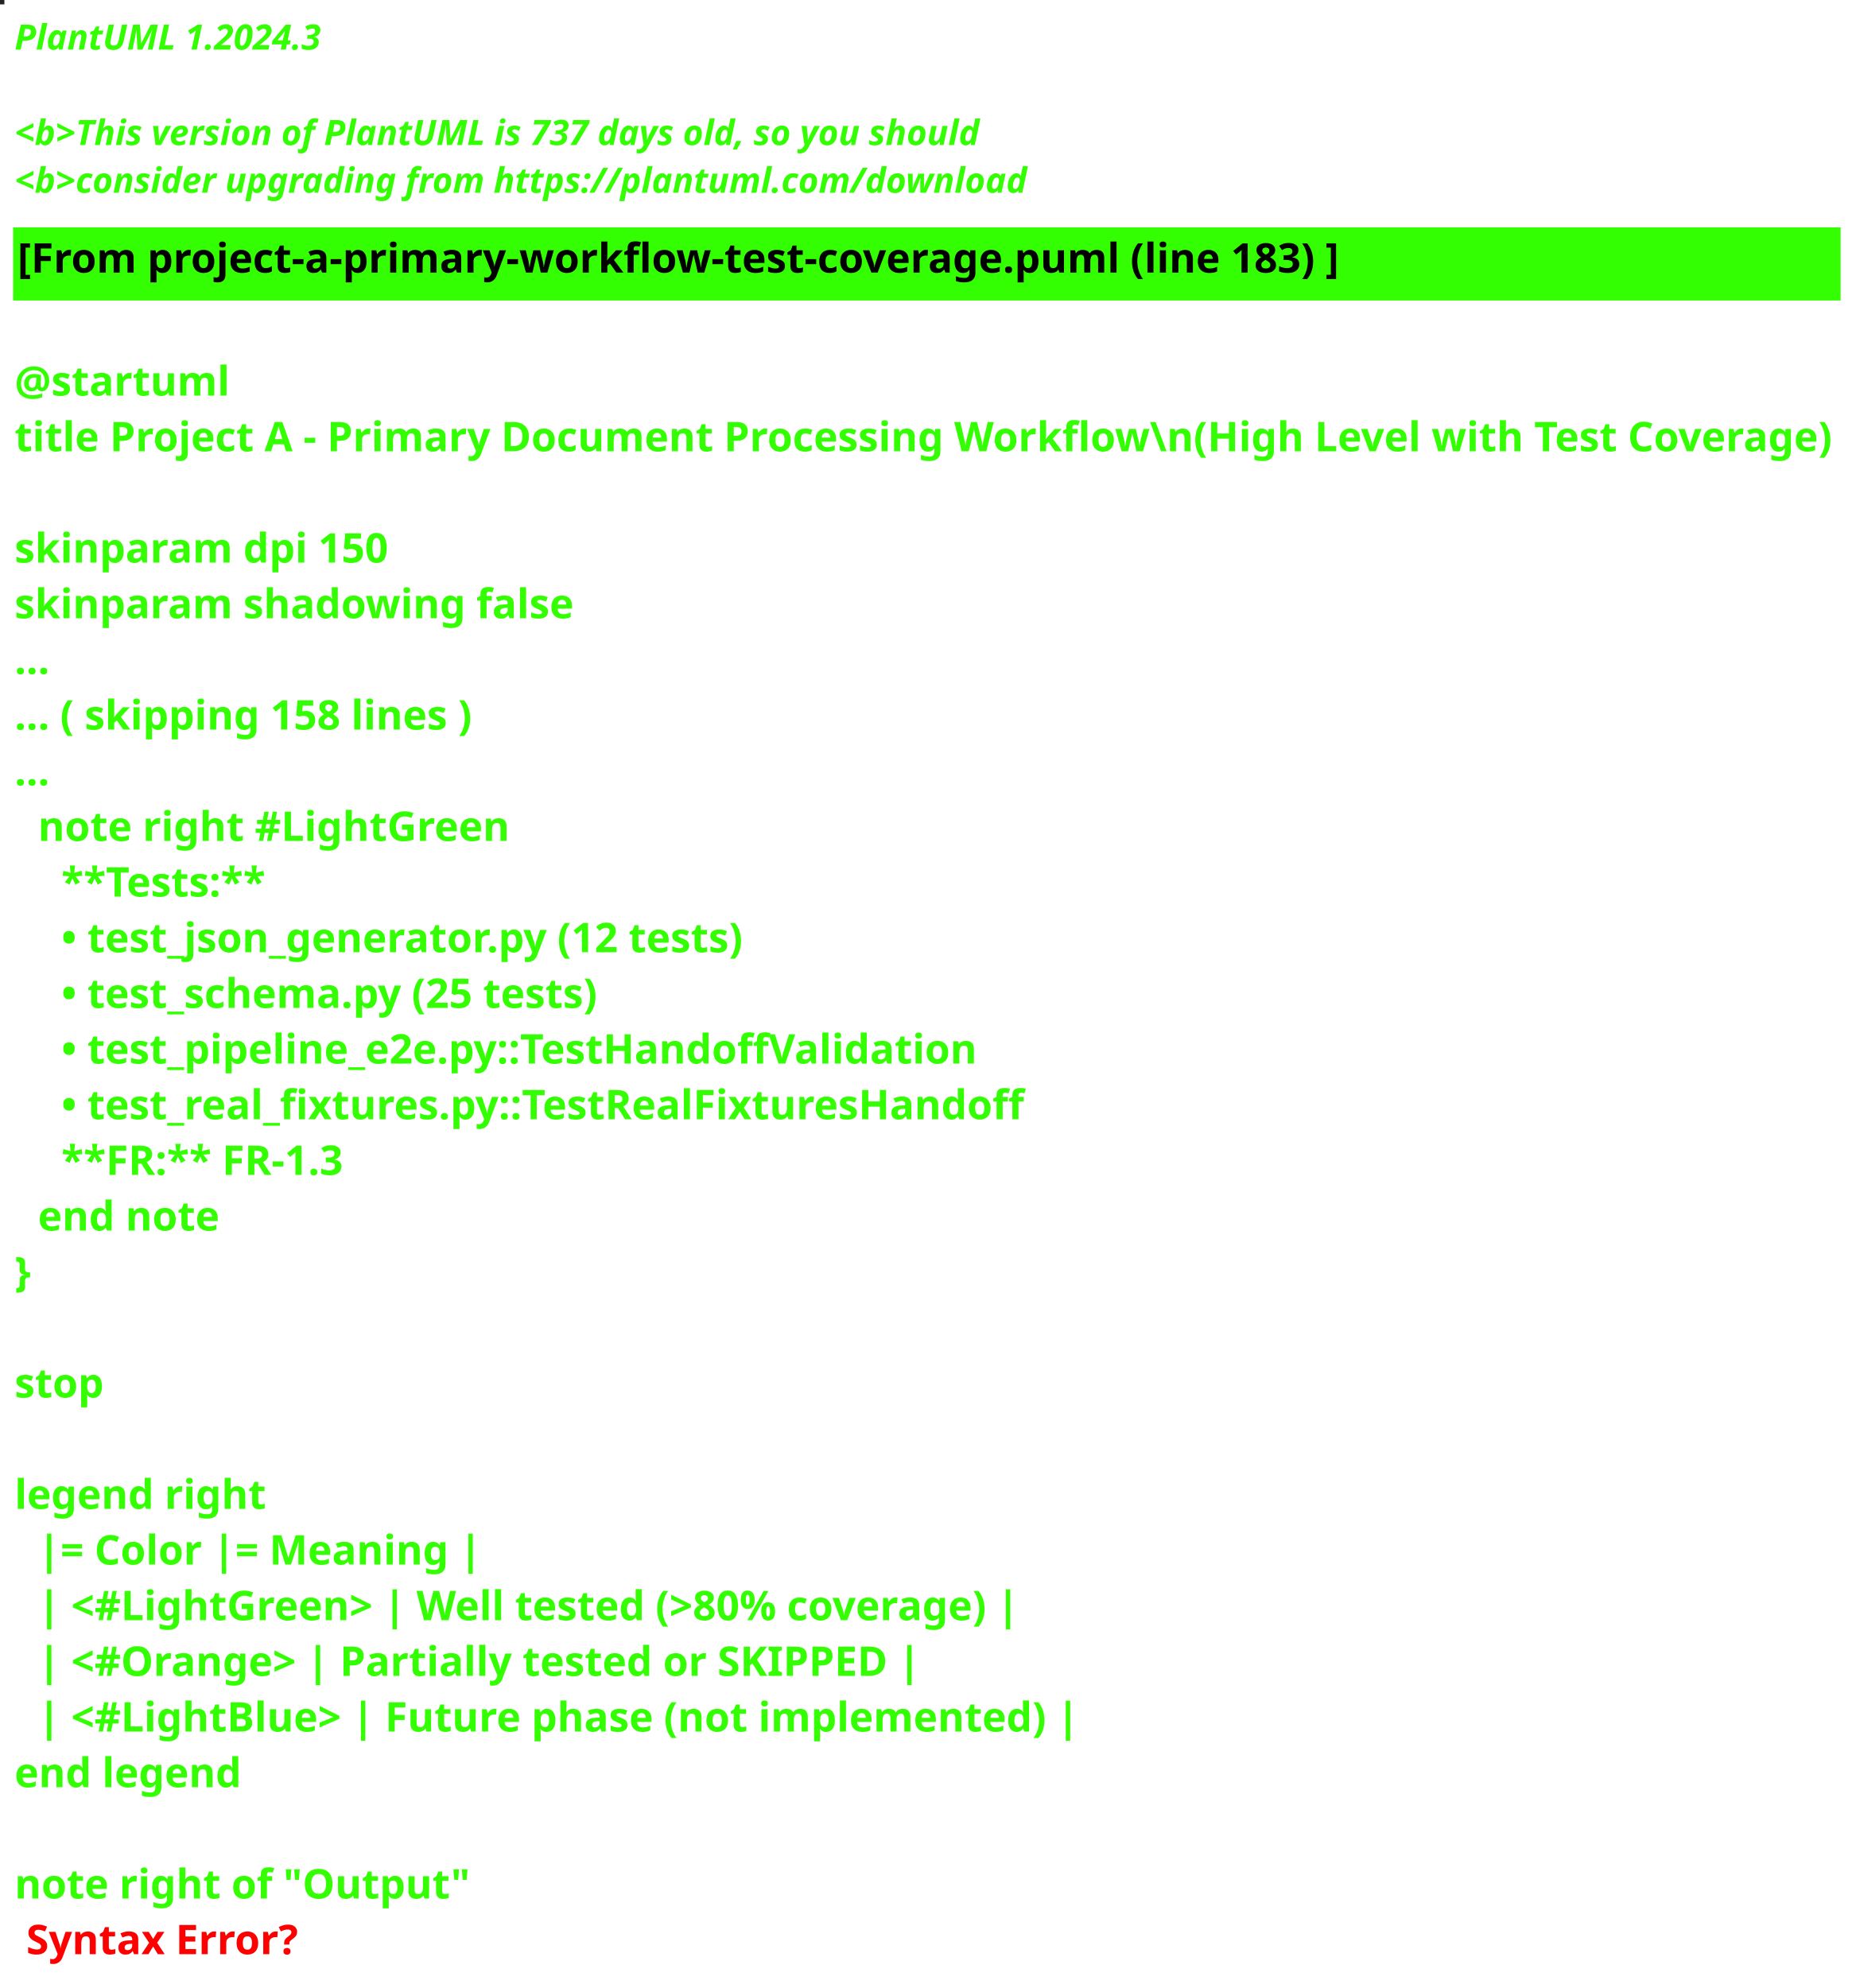
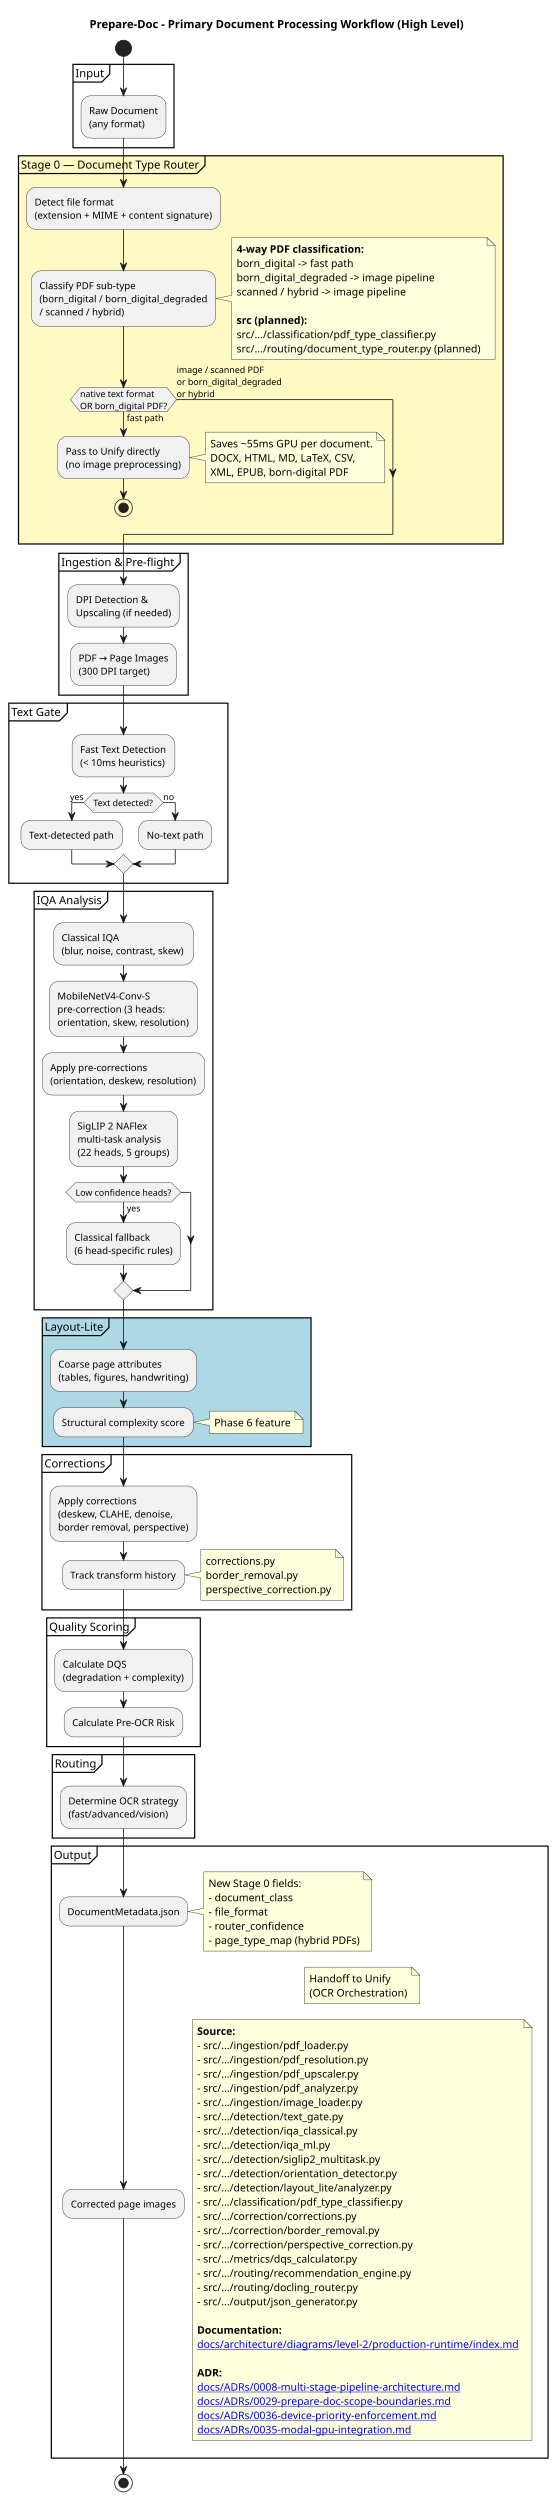
- <svg xmlns="http://www.w3.org/2000/svg" contentStyleType="text/css" height="681px" preserveAspectRatio="none" style="width:637px;height:681px;background:#000000;" version="1.1" viewBox="0 0 637 681" width="637px" zoomAndPan="magnify">
+ <svg xmlns="http://www.w3.org/2000/svg" xmlns:xlink="http://www.w3.org/1999/xlink" contentStyleType="text/css" height="4860.938px" preserveAspectRatio="none" style="width:1081px;height:4860px;background:#FFFFFF;" version="1.1" viewBox="0 0 1081 4860" width="1081.25px" zoomAndPan="magnify">
  <defs />
  <g>
-     <rect fill="#1F2524" height="1" style="stroke:#1F2524;stroke-width:1.0;" width="1" x="0" y="0" />
-     <text fill="#33FF02" font-family="sans-serif" font-size="12" font-style="italic" font-weight="bold" lengthAdjust="spacing" textLength="106" x="5" y="17">PlantUML 1.2024.3</text>
-     <text fill="#33FF02" font-family="sans-serif" font-size="12" font-style="italic" font-weight="bold" lengthAdjust="spacing" textLength="3" x="5" y="33.344"> </text>
-     <text fill="#33FF02" font-family="sans-serif" font-size="12" font-style="italic" font-weight="bold" lengthAdjust="spacing" textLength="331" x="5" y="49.688">&lt;b&gt;This version of PlantUML is 737 days old, so you should</text>
-     <text fill="#33FF02" font-family="sans-serif" font-size="12" font-style="italic" font-weight="bold" lengthAdjust="spacing" textLength="346" x="5" y="66.032">&lt;b&gt;consider upgrading from https://plantuml.com/download</text>
-     <rect fill="#33FF02" height="24.068" style="stroke:#33FF02;stroke-width:1.0;" width="625" x="5" y="78.376" />
-     <text fill="#000000" font-family="sans-serif" font-size="14" font-weight="bold" lengthAdjust="spacing" textLength="455" x="6" y="93.376">[From project-a-primary-workflow-test-coverage.puml (line 183) ]</text>
-     <text fill="#33FF02" font-family="sans-serif" font-size="14" font-weight="bold" lengthAdjust="spacing" textLength="4" x="5" y="116.444"> </text>
-     <text fill="#33FF02" font-family="sans-serif" font-size="14" font-weight="bold" lengthAdjust="spacing" textLength="73" x="5" y="135.512">@startuml</text>
-     <text fill="#33FF02" font-family="sans-serif" font-size="14" font-weight="bold" lengthAdjust="spacing" textLength="625" x="5" y="154.58">title Project A - Primary Document Processing Workflow\n(High Level with Test Coverage)</text>
-     <text fill="#33FF02" font-family="sans-serif" font-size="14" font-weight="bold" lengthAdjust="spacing" textLength="4" x="5" y="173.648"> </text>
-     <text fill="#33FF02" font-family="sans-serif" font-size="14" font-weight="bold" lengthAdjust="spacing" textLength="128" x="5" y="192.716">skinparam dpi 150</text>
-     <text fill="#33FF02" font-family="sans-serif" font-size="14" font-weight="bold" lengthAdjust="spacing" textLength="190" x="5" y="211.784">skinparam shadowing false</text>
-     <text fill="#33FF02" font-family="sans-serif" font-size="14" font-weight="bold" lengthAdjust="spacing" textLength="12" x="5" y="230.852">...</text>
-     <text fill="#33FF02" font-family="sans-serif" font-size="14" font-weight="bold" lengthAdjust="spacing" textLength="158" x="5" y="249.92">... ( skipping 158 lines )</text>
-     <text fill="#33FF02" font-family="sans-serif" font-size="14" font-weight="bold" lengthAdjust="spacing" textLength="12" x="5" y="268.988">...</text>
-     <text fill="#33FF02" font-family="sans-serif" font-size="14" font-weight="bold" lengthAdjust="spacing" textLength="160" x="13" y="288.056">note right #LightGreen</text>
-     <text fill="#33FF02" font-family="sans-serif" font-size="14" font-weight="bold" lengthAdjust="spacing" textLength="72" x="21" y="307.123">**Tests:**</text>
-     <text fill="#33FF02" font-family="sans-serif" font-size="14" font-weight="bold" lengthAdjust="spacing" textLength="235" x="21" y="326.192">• test_json_generator.py (12 tests)</text>
-     <text fill="#33FF02" font-family="sans-serif" font-size="14" font-weight="bold" lengthAdjust="spacing" textLength="184" x="21" y="345.259">• test_schema.py (25 tests)</text>
-     <text fill="#33FF02" font-family="sans-serif" font-size="14" font-weight="bold" lengthAdjust="spacing" textLength="311" x="21" y="364.327">• test_pipeline_e2e.py::TestHandoffValidation</text>
-     <text fill="#33FF02" font-family="sans-serif" font-size="14" font-weight="bold" lengthAdjust="spacing" textLength="326" x="21" y="383.395">• test_real_fixtures.py::TestRealFixturesHandoff</text>
-     <text fill="#33FF02" font-family="sans-serif" font-size="14" font-weight="bold" lengthAdjust="spacing" textLength="99" x="21" y="402.463">**FR:** FR-1.3</text>
-     <text fill="#33FF02" font-family="sans-serif" font-size="14" font-weight="bold" lengthAdjust="spacing" textLength="62" x="13" y="421.531">end note</text>
-     <text fill="#33FF02" font-family="sans-serif" font-size="14" font-weight="bold" lengthAdjust="spacing" textLength="6" x="5" y="440.599">}</text>
-     <text fill="#33FF02" font-family="sans-serif" font-size="14" font-weight="bold" lengthAdjust="spacing" textLength="4" x="5" y="459.667"> </text>
-     <text fill="#33FF02" font-family="sans-serif" font-size="14" font-weight="bold" lengthAdjust="spacing" textLength="31" x="5" y="478.735">stop</text>
-     <text fill="#33FF02" font-family="sans-serif" font-size="14" font-weight="bold" lengthAdjust="spacing" textLength="4" x="5" y="497.803"> </text>
-     <text fill="#33FF02" font-family="sans-serif" font-size="14" font-weight="bold" lengthAdjust="spacing" textLength="85" x="5" y="516.871">legend right</text>
-     <text fill="#33FF02" font-family="sans-serif" font-size="14" font-weight="bold" lengthAdjust="spacing" textLength="153" x="13" y="535.938">|= Color |= Meaning |</text>
-     <text fill="#33FF02" font-family="sans-serif" font-size="14" font-weight="bold" lengthAdjust="spacing" textLength="338" x="13" y="555.006">| &lt;#LightGreen&gt; | Well tested (&gt;80% coverage) |</text>
-     <text fill="#33FF02" font-family="sans-serif" font-size="14" font-weight="bold" lengthAdjust="spacing" textLength="302" x="13" y="574.074">| &lt;#Orange&gt; | Partially tested or SKIPPED |</text>
-     <text fill="#33FF02" font-family="sans-serif" font-size="14" font-weight="bold" lengthAdjust="spacing" textLength="357" x="13" y="593.142">| &lt;#LightBlue&gt; | Future phase (not implemented) |</text>
-     <text fill="#33FF02" font-family="sans-serif" font-size="14" font-weight="bold" lengthAdjust="spacing" textLength="77" x="5" y="612.21">end legend</text>
-     <text fill="#33FF02" font-family="sans-serif" font-size="14" font-weight="bold" lengthAdjust="spacing" textLength="4" x="5" y="631.278"> </text>
-     <text fill="#33FF02" font-family="sans-serif" font-size="14" font-weight="bold" lengthAdjust="spacing" text-decoration="wavy underline" textLength="156" x="5" y="650.346">note right of "Output"</text>
-     <text fill="#FF0000" font-family="sans-serif" font-size="14" font-weight="bold" lengthAdjust="spacing" textLength="93" x="9" y="669.414">Syntax Error?</text>
+     <text fill="#000000" font-family="sans-serif" font-size="21.875" font-weight="bold" lengthAdjust="spacing" textLength="729.813" x="174.046" y="54.634">Prepare-Doc - Primary Document Processing Workflow (High Level)</text>
+     <ellipse cx="240.092" cy="93.856" fill="#222222" rx="15.625" ry="15.625" style="stroke:#222222;stroke-width:1.562;" />
+     <rect fill="none" height="162.119" style="stroke:#000000;stroke-width:2.344;" width="196.376" x="141.904" y="125.106" />
+     <path d="M213.332,125.106 L213.332,143.962 L197.707,159.587 L141.904,159.587 " fill="none" style="stroke:#000000;stroke-width:2.344;" />
+     <text fill="#000000" font-family="sans-serif" font-size="21.875" lengthAdjust="spacing" textLength="55.803" x="146.591" y="150.053">Input</text>
+     <rect fill="#F1F1F1" height="82.325" rx="19.531" ry="19.531" style="stroke:#181818;stroke-width:0.781;" width="165.126" x="157.529" y="186.15" />
+     <text fill="#000000" font-family="sans-serif" font-size="18.75" lengthAdjust="spacing" textLength="133.876" x="173.154" y="221.819">Raw Document</text>
+     <text fill="#000000" font-family="sans-serif" font-size="18.75" lengthAdjust="spacing" textLength="108.151" x="173.154" y="247.356">(any format)</text>
+     <rect fill="#FFF9C4" height="754.652" style="stroke:#000000;stroke-width:2.344;" width="942.14" x="35.938" y="302.85" />
+     <path d="M398.521,302.85 L398.521,321.706 L382.896,337.331 L35.938,337.331 " fill="none" style="stroke:#000000;stroke-width:2.344;" />
+     <text fill="#000000" font-family="sans-serif" font-size="21.875" lengthAdjust="spacing" textLength="346.958" x="40.625" y="327.797">Stage 0 — Document Type Router</text>
+     <rect fill="#F1F1F1" height="82.325" rx="19.531" ry="19.531" style="stroke:#181818;stroke-width:0.781;" width="377.059" x="51.562" y="363.894" />
+     <text fill="#000000" font-family="sans-serif" font-size="18.75" lengthAdjust="spacing" textLength="154.182" x="67.188" y="399.563">Detect file format</text>
+     <text fill="#000000" font-family="sans-serif" font-size="18.75" lengthAdjust="spacing" textLength="345.809" x="67.188" y="425.1">(extension + MIME + content signature)</text>
+     <path d="M450.468,461.844 L450.468,574.069 L419.218,580.319 L450.468,586.569 L450.468,698.794 A0,0 0 0 0 450.468,698.794 L962.453,698.794 A0,0 0 0 0 962.453,698.794 L962.453,477.469 L946.828,461.844 L450.468,461.844 A0,0 0 0 0 450.468,461.844 " fill="#FEFFDD" style="stroke:#181818;stroke-width:0.781;" />
+     <path d="M946.828,461.844 L946.828,477.469 L962.453,477.469 L946.828,461.844 " fill="#FEFFDD" style="stroke:#181818;stroke-width:0.781;" />
+     <text fill="#000000" font-family="sans-serif" font-size="20.312" font-weight="bold" lengthAdjust="spacing" textLength="247.65" x="459.843" y="491.371">4-way PDF classification:</text>
+     <text fill="#000000" font-family="sans-serif" font-size="20.312" lengthAdjust="spacing" textLength="227.399" x="459.843" y="519.036">born_digital -&gt; fast path</text>
+     <text fill="#000000" font-family="sans-serif" font-size="20.312" lengthAdjust="spacing" textLength="385.613" x="459.843" y="546.702">born_digital_degraded -&gt; image pipeline</text>
+     <text fill="#000000" font-family="sans-serif" font-size="20.312" lengthAdjust="spacing" textLength="329.327" x="459.843" y="574.368">scanned / hybrid -&gt; image pipeline</text>
+     <text fill="#000000" font-family="sans-serif" font-size="20.312" lengthAdjust="spacing" textLength="5.281" x="459.843" y="602.033"> </text>
+     <text fill="#000000" font-family="sans-serif" font-size="20.312" font-weight="bold" lengthAdjust="spacing" textLength="137.475" x="459.843" y="629.699">src (planned):</text>
+     <text fill="#000000" font-family="sans-serif" font-size="20.312" lengthAdjust="spacing" textLength="391.849" x="459.843" y="657.365">src/.../classification/pdf_type_classifier.py</text>
+     <text fill="#000000" font-family="sans-serif" font-size="20.312" lengthAdjust="spacing" textLength="479.172" x="459.843" y="685.03">src/.../routing/document_type_router.py (planned)</text>
+     <rect fill="#F1F1F1" height="107.863" rx="19.531" ry="19.531" style="stroke:#181818;stroke-width:0.781;" width="358.252" x="60.966" y="526.388" />
+     <text fill="#000000" font-family="sans-serif" font-size="18.75" lengthAdjust="spacing" textLength="187.108" x="76.591" y="562.057">Classify PDF sub-type</text>
+     <text fill="#000000" font-family="sans-serif" font-size="18.75" lengthAdjust="spacing" textLength="327.002" x="76.591" y="587.594">(born_digital / born_digital_degraded</text>
+     <text fill="#000000" font-family="sans-serif" font-size="18.75" lengthAdjust="spacing" textLength="164.776" x="76.591" y="613.132">/ scanned / hybrid)</text>
+     <path d="M399.411,840.13 L399.411,883.191 L368.161,889.441 L399.411,895.691 L399.411,938.752 A0,0 0 0 0 399.411,938.752 L748.104,938.752 A0,0 0 0 0 748.104,938.752 L748.104,855.755 L732.479,840.13 L399.411,840.13 A0,0 0 0 0 399.411,840.13 " fill="#FEFFDD" style="stroke:#181818;stroke-width:0.781;" />
+     <path d="M732.479,840.13 L732.479,855.755 L748.104,855.755 L732.479,840.13 " fill="#FEFFDD" style="stroke:#181818;stroke-width:0.781;" />
+     <text fill="#000000" font-family="sans-serif" font-size="20.312" lengthAdjust="spacing" textLength="315.88" x="408.786" y="869.656">Saves ~55ms GPU per document.</text>
+     <text fill="#000000" font-family="sans-serif" font-size="20.312" lengthAdjust="spacing" textLength="285.31" x="408.786" y="897.322">DOCX, HTML, MD, LaTeX, CSV,</text>
+     <text fill="#000000" font-family="sans-serif" font-size="20.312" lengthAdjust="spacing" textLength="268.694" x="408.786" y="924.988">XML, EPUB, born-digital PDF</text>
+     <rect fill="#F1F1F1" height="82.325" rx="19.531" ry="19.531" style="stroke:#181818;stroke-width:0.781;" width="256.139" x="112.022" y="848.278" />
+     <text fill="#000000" font-family="sans-serif" font-size="18.75" lengthAdjust="spacing" textLength="183.564" x="127.647" y="883.947">Pass to Unify directly</text>
+     <text fill="#000000" font-family="sans-serif" font-size="18.75" lengthAdjust="spacing" textLength="224.889" x="127.647" y="909.485">(no image preprocessing)</text>
+     <ellipse cx="240.092" cy="987.189" fill="none" rx="17.188" ry="17.188" style="stroke:#222222;stroke-width:1.562;" />
+     <ellipse cx="240.092" cy="987.189" fill="#222222" rx="9.375" ry="9.375" style="stroke:#222222;stroke-width:1.562;" />
+     <polygon fill="#F1F1F1" points="155.599,753.482,324.585,753.482,343.335,776.891,324.585,800.3,155.599,800.3,136.849,776.891,155.599,753.482" style="stroke:#181818;stroke-width:0.781;" />
+     <text fill="#000000" font-family="sans-serif" font-size="17.188" lengthAdjust="spacing" textLength="71.499" x="246.342" y="818.673">fast path</text>
+     <text fill="#000000" font-family="sans-serif" font-size="17.188" lengthAdjust="spacing" textLength="144.786" x="155.599" y="771.855">native text format</text>
+     <text fill="#000000" font-family="sans-serif" font-size="17.188" lengthAdjust="spacing" textLength="168.986" x="155.599" y="795.264">OR born_digital PDF?</text>
+     <text fill="#000000" font-family="sans-serif" font-size="17.188" lengthAdjust="spacing" textLength="169.708" x="343.335" y="725.037">image / scanned PDF</text>
+     <text fill="#000000" font-family="sans-serif" font-size="17.188" lengthAdjust="spacing" textLength="204.616" x="343.335" y="748.446">or born_digital_degraded</text>
+     <text fill="#000000" font-family="sans-serif" font-size="17.188" lengthAdjust="spacing" textLength="74.026" x="343.335" y="771.855">or hybrid</text>
+     <rect fill="none" height="275.694" style="stroke:#000000;stroke-width:2.344;" width="251.465" x="114.359" y="1075.63" />
+     <path d="M350.199,1075.63 L350.199,1094.486 L334.574,1110.111 L114.359,1110.111 " fill="none" style="stroke:#000000;stroke-width:2.344;" />
+     <text fill="#000000" font-family="sans-serif" font-size="21.875" lengthAdjust="spacing" textLength="220.215" x="119.047" y="1100.577">Ingestion &amp; Pre-flight</text>
+     <rect fill="#F1F1F1" height="82.325" rx="19.531" ry="19.531" style="stroke:#181818;stroke-width:0.781;" width="216.445" x="131.869" y="1136.674" />
+     <text fill="#000000" font-family="sans-serif" font-size="18.75" lengthAdjust="spacing" textLength="140.007" x="147.494" y="1172.342">DPI Detection &amp;</text>
+     <text fill="#000000" font-family="sans-serif" font-size="18.75" lengthAdjust="spacing" textLength="185.195" x="147.494" y="1197.88">Upscaling (if needed)</text>
+     <rect fill="#F1F1F1" height="82.325" rx="19.531" ry="19.531" style="stroke:#181818;stroke-width:0.781;" width="205.812" x="137.186" y="1250.249" />
+     <text fill="#000000" font-family="sans-serif" font-size="18.75" lengthAdjust="spacing" textLength="174.562" x="152.811" y="1285.918">PDF → Page Images</text>
+     <text fill="#000000" font-family="sans-serif" font-size="18.75" lengthAdjust="spacing" textLength="138.47" x="152.811" y="1311.455">(300 DPI target)</text>
+     <rect fill="none" height="350.157" style="stroke:#000000;stroke-width:2.344;" width="425.821" x="17.188" y="1366.949" />
+     <path d="M130.9,1366.949 L130.9,1385.805 L115.275,1401.43 L17.188,1401.43 " fill="none" style="stroke:#000000;stroke-width:2.344;" />
+     <text fill="#000000" font-family="sans-serif" font-size="21.875" lengthAdjust="spacing" textLength="98.087" x="21.875" y="1391.896">Text Gate</text>
+     <rect fill="#F1F1F1" height="82.325" rx="19.531" ry="19.531" style="stroke:#181818;stroke-width:0.781;" width="199.832" x="140.176" y="1427.993" />
+     <text fill="#000000" font-family="sans-serif" font-size="18.75" lengthAdjust="spacing" textLength="168.582" x="155.801" y="1463.662">Fast Text Detection</text>
+     <text fill="#000000" font-family="sans-serif" font-size="18.75" lengthAdjust="spacing" textLength="164.589" x="155.801" y="1489.199">(&lt; 10ms heuristics)</text>
+     <polygon fill="#F1F1F1" points="181.414,1541.568,298.769,1541.568,317.519,1560.318,298.769,1579.068,181.414,1579.068,162.664,1560.318,181.414,1541.568" style="stroke:#181818;stroke-width:0.781;" />
+     <text fill="#000000" font-family="sans-serif" font-size="17.188" lengthAdjust="spacing" textLength="117.355" x="181.414" y="1566.987">Text detected?</text>
+     <text fill="#000000" font-family="sans-serif" font-size="17.188" lengthAdjust="spacing" textLength="26.692" x="135.972" y="1555.282">yes</text>
+     <text fill="#000000" font-family="sans-serif" font-size="17.188" lengthAdjust="spacing" textLength="21.02" x="317.519" y="1555.282">no</text>
+     <rect fill="#F1F1F1" height="56.788" rx="19.531" ry="19.531" style="stroke:#181818;stroke-width:0.781;" width="197.582" x="40.731" y="1594.693" />
+     <text fill="#000000" font-family="sans-serif" font-size="18.75" lengthAdjust="spacing" textLength="166.332" x="56.356" y="1630.362">Text-detected path</text>
+     <rect fill="#F1F1F1" height="56.788" rx="19.531" ry="19.531" style="stroke:#181818;stroke-width:0.781;" width="142.195" x="269.564" y="1594.693" />
+     <text fill="#000000" font-family="sans-serif" font-size="18.75" lengthAdjust="spacing" textLength="110.945" x="285.189" y="1630.362">No-text path</text>
+     <polygon fill="#F1F1F1" points="240.092,1660.856,258.842,1679.606,240.092,1698.356,221.342,1679.606,240.092,1660.856" style="stroke:#181818;stroke-width:0.781;" />
+     <rect fill="none" height="813.575" style="stroke:#000000;stroke-width:2.344;" width="347.483" x="66.35" y="1732.731" />
+     <path d="M209.309,1732.731 L209.309,1751.587 L193.684,1767.212 L66.35,1767.212 " fill="none" style="stroke:#000000;stroke-width:2.344;" />
+     <text fill="#000000" font-family="sans-serif" font-size="21.875" lengthAdjust="spacing" textLength="127.334" x="71.038" y="1757.678">IQA Analysis</text>
+     <rect fill="#F1F1F1" height="82.325" rx="19.531" ry="19.531" style="stroke:#181818;stroke-width:0.781;" width="272.245" x="103.969" y="1793.774" />
+     <text fill="#000000" font-family="sans-serif" font-size="18.75" lengthAdjust="spacing" textLength="112.22" x="119.594" y="1829.443">Classical IQA</text>
+     <text fill="#000000" font-family="sans-serif" font-size="18.75" lengthAdjust="spacing" textLength="240.995" x="119.594" y="1854.981">(blur, noise, contrast, skew)</text>
+     <rect fill="#F1F1F1" height="107.863" rx="19.531" ry="19.531" style="stroke:#181818;stroke-width:0.781;" width="288.502" x="95.841" y="1907.35" />
+     <text fill="#000000" font-family="sans-serif" font-size="18.75" lengthAdjust="spacing" textLength="180.376" x="111.466" y="1943.019">MobileNetV4-Conv-S</text>
+     <text fill="#000000" font-family="sans-serif" font-size="18.75" lengthAdjust="spacing" textLength="210.151" x="111.466" y="1968.556">pre-correction (3 heads:</text>
+     <text fill="#000000" font-family="sans-serif" font-size="18.75" lengthAdjust="spacing" textLength="257.252" x="111.466" y="1994.094">orientation, skew, resolution)</text>
+     <rect fill="#F1F1F1" height="82.325" rx="19.531" ry="19.531" style="stroke:#181818;stroke-width:0.781;" width="316.233" x="81.975" y="2046.463" />
+     <text fill="#000000" font-family="sans-serif" font-size="18.75" lengthAdjust="spacing" textLength="189.133" x="97.6" y="2082.132">Apply pre-corrections</text>
+     <text fill="#000000" font-family="sans-serif" font-size="18.75" lengthAdjust="spacing" textLength="284.983" x="97.6" y="2107.669">(orientation, deskew, resolution)</text>
+     <rect fill="#F1F1F1" height="107.863" rx="19.531" ry="19.531" style="stroke:#181818;stroke-width:0.781;" width="210.239" x="134.972" y="2160.038" />
+     <text fill="#000000" font-family="sans-serif" font-size="18.75" lengthAdjust="spacing" textLength="135.957" x="150.597" y="2195.707">SigLIP 2 NAFlex</text>
+     <text fill="#000000" font-family="sans-serif" font-size="18.75" lengthAdjust="spacing" textLength="162.582" x="150.597" y="2221.245">multi-task analysis</text>
+     <text fill="#000000" font-family="sans-serif" font-size="18.75" lengthAdjust="spacing" textLength="178.989" x="150.597" y="2246.782">(22 heads, 5 groups)</text>
+     <rect fill="#F1F1F1" height="82.325" rx="19.531" ry="19.531" style="stroke:#181818;stroke-width:0.781;" width="222.164" x="129.01" y="2376.481" />
+     <text fill="#000000" font-family="sans-serif" font-size="18.75" lengthAdjust="spacing" textLength="146.945" x="144.635" y="2412.15">Classical fallback</text>
+     <text fill="#000000" font-family="sans-serif" font-size="18.75" lengthAdjust="spacing" textLength="190.914" x="144.635" y="2437.687">(6 head-specific rules)</text>
+     <polygon fill="#F1F1F1" points="146.833,2299.151,333.351,2299.151,352.101,2317.901,333.351,2336.651,146.833,2336.651,128.083,2317.901,146.833,2299.151" style="stroke:#181818;stroke-width:0.781;" />
+     <text fill="#000000" font-family="sans-serif" font-size="17.188" lengthAdjust="spacing" textLength="26.692" x="246.342" y="2355.024">yes</text>
+     <text fill="#000000" font-family="sans-serif" font-size="17.188" lengthAdjust="spacing" textLength="186.517" x="146.833" y="2324.57">Low confidence heads?</text>
+     <polygon fill="#F1F1F1" points="240.092,2490.056,258.842,2508.806,240.092,2527.556,221.342,2508.806,240.092,2490.056" style="stroke:#181818;stroke-width:0.781;" />
+     <rect fill="#ADD8E6" height="250.157" style="stroke:#000000;stroke-width:2.344;" width="522.433" x="82.222" y="2561.931" />
+     <path d="M211.772,2561.931 L211.772,2580.787 L196.147,2596.412 L82.222,2596.412 " fill="none" style="stroke:#000000;stroke-width:2.344;" />
+     <text fill="#000000" font-family="sans-serif" font-size="21.875" lengthAdjust="spacing" textLength="113.925" x="86.91" y="2586.878">Layout-Lite</text>
+     <rect fill="#F1F1F1" height="82.325" rx="19.531" ry="19.531" style="stroke:#181818;stroke-width:0.781;" width="284.489" x="97.847" y="2622.975" />
+     <text fill="#000000" font-family="sans-serif" font-size="18.75" lengthAdjust="spacing" textLength="201.001" x="113.472" y="2658.644">Coarse page attributes</text>
+     <text fill="#000000" font-family="sans-serif" font-size="18.75" lengthAdjust="spacing" textLength="253.239" x="113.472" y="2684.181">(tables, figures, handwriting)</text>
+     <path d="M407.043,2743.299 L407.043,2758.694 L375.793,2764.944 L407.043,2771.194 L407.043,2786.589 A0,0 0 0 0 407.043,2786.589 L589.03,2786.589 A0,0 0 0 0 589.03,2786.589 L589.03,2758.924 L573.405,2743.299 L407.043,2743.299 A0,0 0 0 0 407.043,2743.299 " fill="#FEFFDD" style="stroke:#181818;stroke-width:0.781;" />
+     <path d="M573.405,2743.299 L573.405,2758.924 L589.03,2758.924 L573.405,2743.299 " fill="#FEFFDD" style="stroke:#181818;stroke-width:0.781;" />
+     <text fill="#000000" font-family="sans-serif" font-size="20.312" lengthAdjust="spacing" textLength="149.175" x="416.418" y="2772.825">Phase 6 feature</text>
+     <rect fill="#F1F1F1" height="56.788" rx="19.531" ry="19.531" style="stroke:#181818;stroke-width:0.781;" width="271.402" x="104.391" y="2736.55" />
+     <text fill="#000000" font-family="sans-serif" font-size="18.75" lengthAdjust="spacing" textLength="240.152" x="120.016" y="2772.219">Structural complexity score</text>
+     <rect fill="none" height="301.904" style="stroke:#000000;stroke-width:2.344;" width="602.197" x="81.547" y="2827.713" />
+     <path d="M215.909,2827.713 L215.909,2846.569 L200.284,2862.194 L81.547,2862.194 " fill="none" style="stroke:#000000;stroke-width:2.344;" />
+     <text fill="#000000" font-family="sans-serif" font-size="21.875" lengthAdjust="spacing" textLength="118.737" x="86.235" y="2852.66">Corrections</text>
+     <rect fill="#F1F1F1" height="107.863" rx="19.531" ry="19.531" style="stroke:#181818;stroke-width:0.781;" width="285.839" x="97.172" y="2888.756" />
+     <text fill="#000000" font-family="sans-serif" font-size="18.75" lengthAdjust="spacing" textLength="153.245" x="112.797" y="2924.425">Apply corrections</text>
+     <text fill="#000000" font-family="sans-serif" font-size="18.75" lengthAdjust="spacing" textLength="224.27" x="112.797" y="2949.963">(deskew, CLAHE, denoise,</text>
+     <text fill="#000000" font-family="sans-serif" font-size="18.75" lengthAdjust="spacing" textLength="254.589" x="112.797" y="2975.501">border removal, perspective)</text>
+     <path d="M390.44,3012.244 L390.44,3055.305 L359.19,3061.555 L390.44,3067.805 L390.44,3110.866 A0,0 0 0 0 390.44,3110.866 L668.119,3110.866 A0,0 0 0 0 668.119,3110.866 L668.119,3027.869 L652.494,3012.244 L390.44,3012.244 A0,0 0 0 0 390.44,3012.244 " fill="#FEFFDD" style="stroke:#181818;stroke-width:0.781;" />
+     <path d="M652.494,3012.244 L652.494,3027.869 L668.119,3027.869 L652.494,3012.244 " fill="#FEFFDD" style="stroke:#181818;stroke-width:0.781;" />
+     <text fill="#000000" font-family="sans-serif" font-size="20.312" lengthAdjust="spacing" textLength="135.464" x="399.815" y="3041.771">corrections.py</text>
+     <text fill="#000000" font-family="sans-serif" font-size="20.312" lengthAdjust="spacing" textLength="180.903" x="399.815" y="3069.437">border_removal.py</text>
+     <text fill="#000000" font-family="sans-serif" font-size="20.312" lengthAdjust="spacing" textLength="244.867" x="399.815" y="3097.102">perspective_correction.py</text>
+     <rect fill="#F1F1F1" height="56.788" rx="19.531" ry="19.531" style="stroke:#181818;stroke-width:0.781;" width="238.195" x="120.994" y="3033.162" />
+     <text fill="#000000" font-family="sans-serif" font-size="18.75" lengthAdjust="spacing" textLength="206.945" x="136.619" y="3068.831">Track transform history</text>
+     <rect fill="none" height="250.157" style="stroke:#000000;stroke-width:2.344;" width="298.62" x="90.782" y="3145.241" />
+     <path d="M262.703,3145.241 L262.703,3164.098 L247.078,3179.723 L90.782,3179.723 " fill="none" style="stroke:#000000;stroke-width:2.344;" />
+     <text fill="#000000" font-family="sans-serif" font-size="21.875" lengthAdjust="spacing" textLength="156.296" x="95.469" y="3170.188">Quality Scoring</text>
+     <rect fill="#F1F1F1" height="82.325" rx="19.531" ry="19.531" style="stroke:#181818;stroke-width:0.781;" width="267.37" x="106.407" y="3206.285" />
+     <text fill="#000000" font-family="sans-serif" font-size="18.75" lengthAdjust="spacing" textLength="123.995" x="122.032" y="3241.954">Calculate DQS</text>
+     <text fill="#000000" font-family="sans-serif" font-size="18.75" lengthAdjust="spacing" textLength="236.12" x="122.032" y="3267.492">(degradation + complexity)</text>
+     <rect fill="#F1F1F1" height="56.788" rx="19.531" ry="19.531" style="stroke:#181818;stroke-width:0.781;" width="230.845" x="124.669" y="3319.86" />
+     <text fill="#000000" font-family="sans-serif" font-size="18.75" lengthAdjust="spacing" textLength="199.595" x="140.294" y="3355.529">Calculate Pre-OCR Risk</text>
+     <rect fill="none" height="162.119" style="stroke:#000000;stroke-width:2.344;" width="276.739" x="101.722" y="3411.023" />
+     <path d="M198.219,3411.023 L198.219,3429.879 L182.594,3445.504 L101.722,3445.504 " fill="none" style="stroke:#000000;stroke-width:2.344;" />
+     <text fill="#000000" font-family="sans-serif" font-size="21.875" lengthAdjust="spacing" textLength="80.872" x="106.41" y="3435.97">Routing</text>
+     <rect fill="#F1F1F1" height="82.325" rx="19.531" ry="19.531" style="stroke:#181818;stroke-width:0.781;" width="245.489" x="117.347" y="3472.067" />
+     <text fill="#000000" font-family="sans-serif" font-size="18.75" lengthAdjust="spacing" textLength="214.239" x="132.972" y="3507.736">Determine OCR strategy</text>
+     <text fill="#000000" font-family="sans-serif" font-size="18.75" lengthAdjust="spacing" textLength="193.82" x="132.972" y="3533.273">(fast/advanced/vision)</text>
+     <rect fill="none" height="1189.82" style="stroke:#000000;stroke-width:2.344;" width="965.596" x="99.81" y="3588.767" />
+     <path d="M188.803,3588.767 L188.803,3607.623 L173.178,3623.248 L99.81,3623.248 " fill="none" style="stroke:#000000;stroke-width:2.344;" />
+     <text fill="#000000" font-family="sans-serif" font-size="21.875" lengthAdjust="spacing" textLength="73.368" x="104.497" y="3613.714">Output</text>
+     <path d="M395.999,3638.873 L395.999,3709.6 L364.749,3715.85 L395.999,3722.1 L395.999,3792.827 A0,0 0 0 0 395.999,3792.827 L722.693,3792.827 A0,0 0 0 0 722.693,3792.827 L722.693,3654.498 L707.068,3638.873 L395.999,3638.873 A0,0 0 0 0 395.999,3638.873 " fill="#FEFFDD" style="stroke:#181818;stroke-width:0.781;" />
+     <path d="M707.068,3638.873 L707.068,3654.498 L722.693,3654.498 L707.068,3638.873 " fill="#FEFFDD" style="stroke:#181818;stroke-width:0.781;" />
+     <text fill="#000000" font-family="sans-serif" font-size="20.312" lengthAdjust="spacing" textLength="180.741" x="405.374" y="3668.4">New Stage 0 fields:</text>
+     <text fill="#000000" font-family="sans-serif" font-size="20.312" lengthAdjust="spacing" textLength="164.105" x="405.374" y="3696.065">- document_class</text>
+     <text fill="#000000" font-family="sans-serif" font-size="20.312" lengthAdjust="spacing" textLength="115.152" x="405.374" y="3723.731">- file_format</text>
+     <text fill="#000000" font-family="sans-serif" font-size="20.312" lengthAdjust="spacing" textLength="185.778" x="405.374" y="3751.397">- router_confidence</text>
+     <text fill="#000000" font-family="sans-serif" font-size="20.312" lengthAdjust="spacing" textLength="293.882" x="405.374" y="3779.062">- page_type_map (hybrid PDFs)</text>
+     <rect fill="#F1F1F1" height="56.788" rx="19.531" ry="19.531" style="stroke:#181818;stroke-width:0.781;" width="249.314" x="115.435" y="3687.456" />
+     <text fill="#000000" font-family="sans-serif" font-size="18.75" lengthAdjust="spacing" textLength="218.064" x="131.06" y="3723.125">DocumentMetadata.json</text>
+     <path d="M592.056,3824.077 L592.056,3895.033 L815.948,3895.033 L815.948,3839.702 L800.323,3824.077 L592.056,3824.077 " fill="#FEFFDD" style="stroke:#181818;stroke-width:0.781;" />
+     <path d="M800.323,3824.077 L800.323,3839.702 L815.948,3839.702 L800.323,3824.077 " fill="#FEFFDD" style="stroke:#181818;stroke-width:0.781;" />
+     <text fill="#000000" font-family="sans-serif" font-size="20.312" lengthAdjust="spacing" textLength="157.93" x="601.431" y="3853.603">Handoff to Unify</text>
+     <text fill="#000000" font-family="sans-serif" font-size="20.312" lengthAdjust="spacing" textLength="191.08" x="601.431" y="3881.269">(OCR Orchestration)</text>
+     <path d="M373.849,3926.283 L373.849,4744.212 L1034.156,4744.212 L1034.156,3941.908 L1018.53,3926.283 L373.849,3926.283 " fill="#FEFFDD" style="stroke:#181818;stroke-width:0.781;" />
+     <path d="M1018.53,3926.283 L1018.53,3941.908 L1034.156,3941.908 L1018.53,3926.283 " fill="#FEFFDD" style="stroke:#181818;stroke-width:0.781;" />
+     <text fill="#000000" font-family="sans-serif" font-size="20.312" font-weight="bold" lengthAdjust="spacing" textLength="74.567" x="383.224" y="3955.809">Source:</text>
+     <text fill="#000000" font-family="sans-serif" font-size="20.312" lengthAdjust="spacing" textLength="298.127" x="383.224" y="3983.475">- src/.../ingestion/pdf_loader.py</text>
+     <text fill="#000000" font-family="sans-serif" font-size="20.312" lengthAdjust="spacing" textLength="333.938" x="383.224" y="4011.141">- src/.../ingestion/pdf_resolution.py</text>
+     <text fill="#000000" font-family="sans-serif" font-size="20.312" lengthAdjust="spacing" textLength="317.871" x="383.224" y="4038.806">- src/.../ingestion/pdf_upscaler.py</text>
+     <text fill="#000000" font-family="sans-serif" font-size="20.312" lengthAdjust="spacing" textLength="317.2" x="383.224" y="4066.472">- src/.../ingestion/pdf_analyzer.py</text>
+     <text fill="#000000" font-family="sans-serif" font-size="20.312" lengthAdjust="spacing" textLength="325.731" x="383.224" y="4094.138">- src/.../ingestion/image_loader.py</text>
+     <text fill="#000000" font-family="sans-serif" font-size="20.312" lengthAdjust="spacing" textLength="285.452" x="383.224" y="4121.803">- src/.../detection/text_gate.py</text>
+     <text fill="#000000" font-family="sans-serif" font-size="20.312" lengthAdjust="spacing" textLength="312.508" x="383.224" y="4149.469">- src/.../detection/iqa_classical.py</text>
+     <text fill="#000000" font-family="sans-serif" font-size="20.312" lengthAdjust="spacing" textLength="259.269" x="383.224" y="4177.135">- src/.../detection/iqa_ml.py</text>
+     <text fill="#000000" font-family="sans-serif" font-size="20.312" lengthAdjust="spacing" textLength="356.627" x="383.224" y="4204.8">- src/.../detection/siglip2_multitask.py</text>
+     <text fill="#000000" font-family="sans-serif" font-size="20.312" lengthAdjust="spacing" textLength="392.478" x="383.224" y="4232.466">- src/.../detection/orientation_detector.py</text>
+     <text fill="#000000" font-family="sans-serif" font-size="20.312" lengthAdjust="spacing" textLength="382.241" x="383.224" y="4260.132">- src/.../detection/layout_lite/analyzer.py</text>
+     <text fill="#000000" font-family="sans-serif" font-size="20.312" lengthAdjust="spacing" textLength="403.671" x="383.224" y="4287.797">- src/.../classification/pdf_type_classifier.py</text>
+     <text fill="#000000" font-family="sans-serif" font-size="20.312" lengthAdjust="spacing" textLength="311.594" x="383.224" y="4315.463">- src/.../correction/corrections.py</text>
+     <text fill="#000000" font-family="sans-serif" font-size="20.312" lengthAdjust="spacing" textLength="357.033" x="383.224" y="4343.128">- src/.../correction/border_removal.py</text>
+     <text fill="#000000" font-family="sans-serif" font-size="20.312" lengthAdjust="spacing" textLength="420.997" x="383.224" y="4370.794">- src/.../correction/perspective_correction.py</text>
+     <text fill="#000000" font-family="sans-serif" font-size="20.312" lengthAdjust="spacing" textLength="314.946" x="383.224" y="4398.46">- src/.../metrics/dqs_calculator.py</text>
+     <text fill="#000000" font-family="sans-serif" font-size="20.312" lengthAdjust="spacing" textLength="417.788" x="383.224" y="4426.125">- src/.../routing/recommendation_engine.py</text>
+     <text fill="#000000" font-family="sans-serif" font-size="20.312" lengthAdjust="spacing" textLength="317.322" x="383.224" y="4453.791">- src/.../routing/docling_router.py</text>
+     <text fill="#000000" font-family="sans-serif" font-size="20.312" lengthAdjust="spacing" textLength="316.124" x="383.224" y="4481.457">- src/.../output/json_generator.py</text>
+     <text fill="#000000" font-family="sans-serif" font-size="20.312" lengthAdjust="spacing" textLength="5.281" x="383.224" y="4509.122"> </text>
+     <text fill="#000000" font-family="sans-serif" font-size="20.312" font-weight="bold" lengthAdjust="spacing" textLength="164.491" x="383.224" y="4536.788">Documentation:</text>
+     <a href="docs/architecture/diagrams/level-2/production-runtime/index.md" target="_top" title="docs/architecture/diagrams/level-2/production-runtime/index.md" xlink:actuate="onRequest" xlink:href="docs/architecture/diagrams/level-2/production-runtime/index.md" xlink:show="new" xlink:title="docs/architecture/diagrams/level-2/production-runtime/index.md" xlink:type="simple">
+       <text fill="#0000FF" font-family="sans-serif" font-size="20.312" lengthAdjust="spacing" text-decoration="underline" textLength="627.494" x="383.224" y="4564.454">docs/architecture/diagrams/level-2/production-runtime/index.md</text>
+     </a>
+     <text fill="#000000" font-family="sans-serif" font-size="20.312" lengthAdjust="spacing" textLength="5.281" x="383.224" y="4592.119"> </text>
+     <text fill="#000000" font-family="sans-serif" font-size="20.312" font-weight="bold" lengthAdjust="spacing" textLength="48.242" x="383.224" y="4619.785">ADR:</text>
+     <a href="docs/ADRs/0008-multi-stage-pipeline-architecture.md" target="_top" title="docs/ADRs/0008-multi-stage-pipeline-architecture.md" xlink:actuate="onRequest" xlink:href="docs/ADRs/0008-multi-stage-pipeline-architecture.md" xlink:show="new" xlink:title="docs/ADRs/0008-multi-stage-pipeline-architecture.md" xlink:type="simple">
+       <text fill="#0000FF" font-family="sans-serif" font-size="20.312" lengthAdjust="spacing" text-decoration="underline" textLength="512.647" x="383.224" y="4647.451">docs/ADRs/0008-multi-stage-pipeline-architecture.md</text>
+     </a>
+     <a href="docs/ADRs/0029-prepare-doc-scope-boundaries.md" target="_top" title="docs/ADRs/0029-prepare-doc-scope-boundaries.md" xlink:actuate="onRequest" xlink:href="docs/ADRs/0029-prepare-doc-scope-boundaries.md" xlink:show="new" xlink:title="docs/ADRs/0029-prepare-doc-scope-boundaries.md" xlink:type="simple">
+       <text fill="#0000FF" font-family="sans-serif" font-size="20.312" lengthAdjust="spacing" text-decoration="underline" textLength="494.021" x="383.224" y="4675.116">docs/ADRs/0029-prepare-doc-scope-boundaries.md</text>
+     </a>
+     <a href="docs/ADRs/0036-device-priority-enforcement.md" target="_top" title="docs/ADRs/0036-device-priority-enforcement.md" xlink:actuate="onRequest" xlink:href="docs/ADRs/0036-device-priority-enforcement.md" xlink:show="new" xlink:title="docs/ADRs/0036-device-priority-enforcement.md" xlink:type="simple">
+       <text fill="#0000FF" font-family="sans-serif" font-size="20.312" lengthAdjust="spacing" text-decoration="underline" textLength="466.233" x="383.224" y="4702.782">docs/ADRs/0036-device-priority-enforcement.md</text>
+     </a>
+     <a href="docs/ADRs/0035-modal-gpu-integration.md" target="_top" title="docs/ADRs/0035-modal-gpu-integration.md" xlink:actuate="onRequest" xlink:href="docs/ADRs/0035-modal-gpu-integration.md" xlink:show="new" xlink:title="docs/ADRs/0035-modal-gpu-integration.md" xlink:type="simple">
+       <text fill="#0000FF" font-family="sans-serif" font-size="20.312" lengthAdjust="spacing" text-decoration="underline" textLength="416.793" x="383.224" y="4730.448">docs/ADRs/0035-modal-gpu-integration.md</text>
+     </a>
+     <rect fill="#F1F1F1" height="56.788" rx="19.531" ry="19.531" style="stroke:#181818;stroke-width:0.781;" width="236.264" x="121.96" y="4255.75" />
+     <text fill="#000000" font-family="sans-serif" font-size="18.75" lengthAdjust="spacing" textLength="205.014" x="137.585" y="4291.419">Corrected page images</text>
+     <ellipse cx="240.092" cy="4827.024" fill="none" rx="17.188" ry="17.188" style="stroke:#222222;stroke-width:1.562;" />
+     <ellipse cx="240.092" cy="4827.024" fill="#222222" rx="9.375" ry="9.375" style="stroke:#222222;stroke-width:1.562;" />
+     <line style="stroke:#181818;stroke-width:1.562;" x1="240.092" x2="240.092" y1="109.481" y2="186.15" />
+     <polygon fill="#181818" points="233.842,170.525,240.092,186.15,246.342,170.525,240.092,176.775" style="stroke:#181818;stroke-width:1.562;" />
+     <line style="stroke:#181818;stroke-width:1.562;" x1="240.092" x2="240.092" y1="446.219" y2="526.388" />
+     <polygon fill="#181818" points="233.842,510.763,240.092,526.388,246.342,510.763,240.092,517.013" style="stroke:#181818;stroke-width:1.562;" />
+     <line style="stroke:#181818;stroke-width:1.562;" x1="240.092" x2="240.092" y1="930.603" y2="970.002" />
+     <polygon fill="#181818" points="233.842,954.377,240.092,970.002,246.342,954.377,240.092,960.627" style="stroke:#181818;stroke-width:1.562;" />
+     <line style="stroke:#181818;stroke-width:1.562;" x1="240.092" x2="240.092" y1="800.3" y2="848.278" />
+     <polygon fill="#181818" points="233.842,832.653,240.092,848.278,246.342,832.653,240.092,838.903" style="stroke:#181818;stroke-width:1.562;" />
+     <line style="stroke:#181818;stroke-width:1.562;" x1="343.335" x2="763.729" y1="776.891" y2="776.891" />
+     <polygon fill="#181818" points="757.479,911.33,763.729,926.955,769.979,911.33,763.729,917.58" style="stroke:#181818;stroke-width:1.562;" />
+     <line style="stroke:#181818;stroke-width:1.562;" x1="763.729" x2="763.729" y1="776.891" y2="1038.752" />
+     <line style="stroke:#181818;stroke-width:1.562;" x1="763.729" x2="240.092" y1="1038.752" y2="1038.752" />
+     <line style="stroke:#181818;stroke-width:1.562;" x1="240.092" x2="240.092" y1="1038.752" y2="1136.674" />
+     <polygon fill="#181818" points="233.842,1121.049,240.092,1136.674,246.342,1121.049,240.092,1127.299" style="stroke:#181818;stroke-width:1.562;" />
+     <line style="stroke:#181818;stroke-width:1.562;" x1="240.092" x2="240.092" y1="634.251" y2="753.482" />
+     <polygon fill="#181818" points="233.842,737.857,240.092,753.482,246.342,737.857,240.092,744.107" style="stroke:#181818;stroke-width:1.562;" />
+     <line style="stroke:#181818;stroke-width:1.562;" x1="240.092" x2="240.092" y1="268.475" y2="363.894" />
+     <polygon fill="#181818" points="233.842,348.269,240.092,363.894,246.342,348.269,240.092,354.519" style="stroke:#181818;stroke-width:1.562;" />
+     <line style="stroke:#181818;stroke-width:1.562;" x1="240.092" x2="240.092" y1="1218.999" y2="1250.249" />
+     <polygon fill="#181818" points="233.842,1234.624,240.092,1250.249,246.342,1234.624,240.092,1240.874" style="stroke:#181818;stroke-width:1.562;" />
+     <line style="stroke:#181818;stroke-width:1.562;" x1="162.664" x2="139.523" y1="1560.318" y2="1560.318" />
+     <line style="stroke:#181818;stroke-width:1.562;" x1="139.523" x2="139.523" y1="1560.318" y2="1594.693" />
+     <polygon fill="#181818" points="133.273,1579.068,139.523,1594.693,145.773,1579.068,139.523,1585.318" style="stroke:#181818;stroke-width:1.562;" />
+     <line style="stroke:#181818;stroke-width:1.562;" x1="317.519" x2="340.661" y1="1560.318" y2="1560.318" />
+     <line style="stroke:#181818;stroke-width:1.562;" x1="340.661" x2="340.661" y1="1560.318" y2="1594.693" />
+     <polygon fill="#181818" points="334.411,1579.068,340.661,1594.693,346.911,1579.068,340.661,1585.318" style="stroke:#181818;stroke-width:1.562;" />
+     <line style="stroke:#181818;stroke-width:1.562;" x1="139.523" x2="139.523" y1="1651.481" y2="1679.606" />
+     <line style="stroke:#181818;stroke-width:1.562;" x1="139.523" x2="221.342" y1="1679.606" y2="1679.606" />
+     <polygon fill="#181818" points="205.717,1673.356,221.342,1679.606,205.717,1685.856,211.967,1679.606" style="stroke:#181818;stroke-width:1.562;" />
+     <line style="stroke:#181818;stroke-width:1.562;" x1="340.661" x2="340.661" y1="1651.481" y2="1679.606" />
+     <line style="stroke:#181818;stroke-width:1.562;" x1="340.661" x2="258.842" y1="1679.606" y2="1679.606" />
+     <polygon fill="#181818" points="274.467,1673.356,258.842,1679.606,274.467,1685.856,268.217,1679.606" style="stroke:#181818;stroke-width:1.562;" />
+     <line style="stroke:#181818;stroke-width:1.562;" x1="240.092" x2="240.092" y1="1510.318" y2="1541.568" />
+     <polygon fill="#181818" points="233.842,1525.943,240.092,1541.568,246.342,1525.943,240.092,1532.193" style="stroke:#181818;stroke-width:1.562;" />
+     <line style="stroke:#181818;stroke-width:1.562;" x1="240.092" x2="240.092" y1="1332.574" y2="1427.993" />
+     <polygon fill="#181818" points="233.842,1412.368,240.092,1427.993,246.342,1412.368,240.092,1418.618" style="stroke:#181818;stroke-width:1.562;" />
+     <line style="stroke:#181818;stroke-width:1.562;" x1="240.092" x2="240.092" y1="1876.1" y2="1907.35" />
+     <polygon fill="#181818" points="233.842,1891.725,240.092,1907.35,246.342,1891.725,240.092,1897.975" style="stroke:#181818;stroke-width:1.562;" />
+     <line style="stroke:#181818;stroke-width:1.562;" x1="240.092" x2="240.092" y1="2015.213" y2="2046.463" />
+     <polygon fill="#181818" points="233.842,2030.838,240.092,2046.463,246.342,2030.838,240.092,2037.088" style="stroke:#181818;stroke-width:1.562;" />
+     <line style="stroke:#181818;stroke-width:1.562;" x1="240.092" x2="240.092" y1="2128.788" y2="2160.038" />
+     <polygon fill="#181818" points="233.842,2144.413,240.092,2160.038,246.342,2144.413,240.092,2150.663" style="stroke:#181818;stroke-width:1.562;" />
+     <line style="stroke:#181818;stroke-width:1.562;" x1="240.092" x2="240.092" y1="2336.651" y2="2376.481" />
+     <polygon fill="#181818" points="233.842,2360.856,240.092,2376.481,246.342,2360.856,240.092,2367.106" style="stroke:#181818;stroke-width:1.562;" />
+     <line style="stroke:#181818;stroke-width:1.562;" x1="352.101" x2="370.851" y1="2317.901" y2="2317.901" />
+     <polygon fill="#181818" points="364.601,2402.019,370.851,2417.644,377.101,2402.019,370.851,2408.269" style="stroke:#181818;stroke-width:1.562;" />
+     <line style="stroke:#181818;stroke-width:1.562;" x1="370.851" x2="370.851" y1="2317.901" y2="2508.806" />
+     <line style="stroke:#181818;stroke-width:1.562;" x1="370.851" x2="258.842" y1="2508.806" y2="2508.806" />
+     <polygon fill="#181818" points="274.467,2502.556,258.842,2508.806,274.467,2515.056,268.217,2508.806" style="stroke:#181818;stroke-width:1.562;" />
+     <line style="stroke:#181818;stroke-width:1.562;" x1="240.092" x2="240.092" y1="2458.806" y2="2490.056" />
+     <polygon fill="#181818" points="233.842,2474.431,240.092,2490.056,246.342,2474.431,240.092,2480.681" style="stroke:#181818;stroke-width:1.562;" />
+     <line style="stroke:#181818;stroke-width:1.562;" x1="240.092" x2="240.092" y1="2267.901" y2="2299.151" />
+     <polygon fill="#181818" points="233.842,2283.526,240.092,2299.151,246.342,2283.526,240.092,2289.776" style="stroke:#181818;stroke-width:1.562;" />
+     <line style="stroke:#181818;stroke-width:1.562;" x1="240.092" x2="240.092" y1="1698.356" y2="1793.774" />
+     <polygon fill="#181818" points="233.842,1778.149,240.092,1793.774,246.342,1778.149,240.092,1784.399" style="stroke:#181818;stroke-width:1.562;" />
+     <line style="stroke:#181818;stroke-width:1.562;" x1="240.092" x2="240.092" y1="2705.3" y2="2736.55" />
+     <polygon fill="#181818" points="233.842,2720.925,240.092,2736.55,246.342,2720.925,240.092,2727.175" style="stroke:#181818;stroke-width:1.562;" />
+     <line style="stroke:#181818;stroke-width:1.562;" x1="240.092" x2="240.092" y1="2527.556" y2="2622.975" />
+     <polygon fill="#181818" points="233.842,2607.35,240.092,2622.975,246.342,2607.35,240.092,2613.6" style="stroke:#181818;stroke-width:1.562;" />
+     <line style="stroke:#181818;stroke-width:1.562;" x1="240.092" x2="240.092" y1="2996.619" y2="3033.162" />
+     <polygon fill="#181818" points="233.842,3017.537,240.092,3033.162,246.342,3017.537,240.092,3023.787" style="stroke:#181818;stroke-width:1.562;" />
+     <line style="stroke:#181818;stroke-width:1.562;" x1="240.092" x2="240.092" y1="2793.338" y2="2888.756" />
+     <polygon fill="#181818" points="233.842,2873.131,240.092,2888.756,246.342,2873.131,240.092,2879.381" style="stroke:#181818;stroke-width:1.562;" />
+     <line style="stroke:#181818;stroke-width:1.562;" x1="240.092" x2="240.092" y1="3288.61" y2="3319.86" />
+     <polygon fill="#181818" points="233.842,3304.235,240.092,3319.86,246.342,3304.235,240.092,3310.485" style="stroke:#181818;stroke-width:1.562;" />
+     <line style="stroke:#181818;stroke-width:1.562;" x1="240.092" x2="240.092" y1="3089.949" y2="3206.285" />
+     <polygon fill="#181818" points="233.842,3190.66,240.092,3206.285,246.342,3190.66,240.092,3196.91" style="stroke:#181818;stroke-width:1.562;" />
+     <line style="stroke:#181818;stroke-width:1.562;" x1="240.092" x2="240.092" y1="3376.648" y2="3472.067" />
+     <polygon fill="#181818" points="233.842,3456.442,240.092,3472.067,246.342,3456.442,240.092,3462.692" style="stroke:#181818;stroke-width:1.562;" />
+     <line style="stroke:#181818;stroke-width:1.562;" x1="240.092" x2="240.092" y1="3744.244" y2="4255.75" />
+     <polygon fill="#181818" points="233.842,4240.125,240.092,4255.75,246.342,4240.125,240.092,4246.375" style="stroke:#181818;stroke-width:1.562;" />
+     <line style="stroke:#181818;stroke-width:1.562;" x1="240.092" x2="240.092" y1="3554.392" y2="3687.456" />
+     <polygon fill="#181818" points="233.842,3671.831,240.092,3687.456,246.342,3671.831,240.092,3678.081" style="stroke:#181818;stroke-width:1.562;" />
+     <line style="stroke:#181818;stroke-width:1.562;" x1="240.092" x2="240.092" y1="4312.538" y2="4809.837" />
+     <polygon fill="#181818" points="233.842,4794.212,240.092,4809.837,246.342,4794.212,240.092,4800.462" style="stroke:#181818;stroke-width:1.562;" />
  </g>
</svg>
